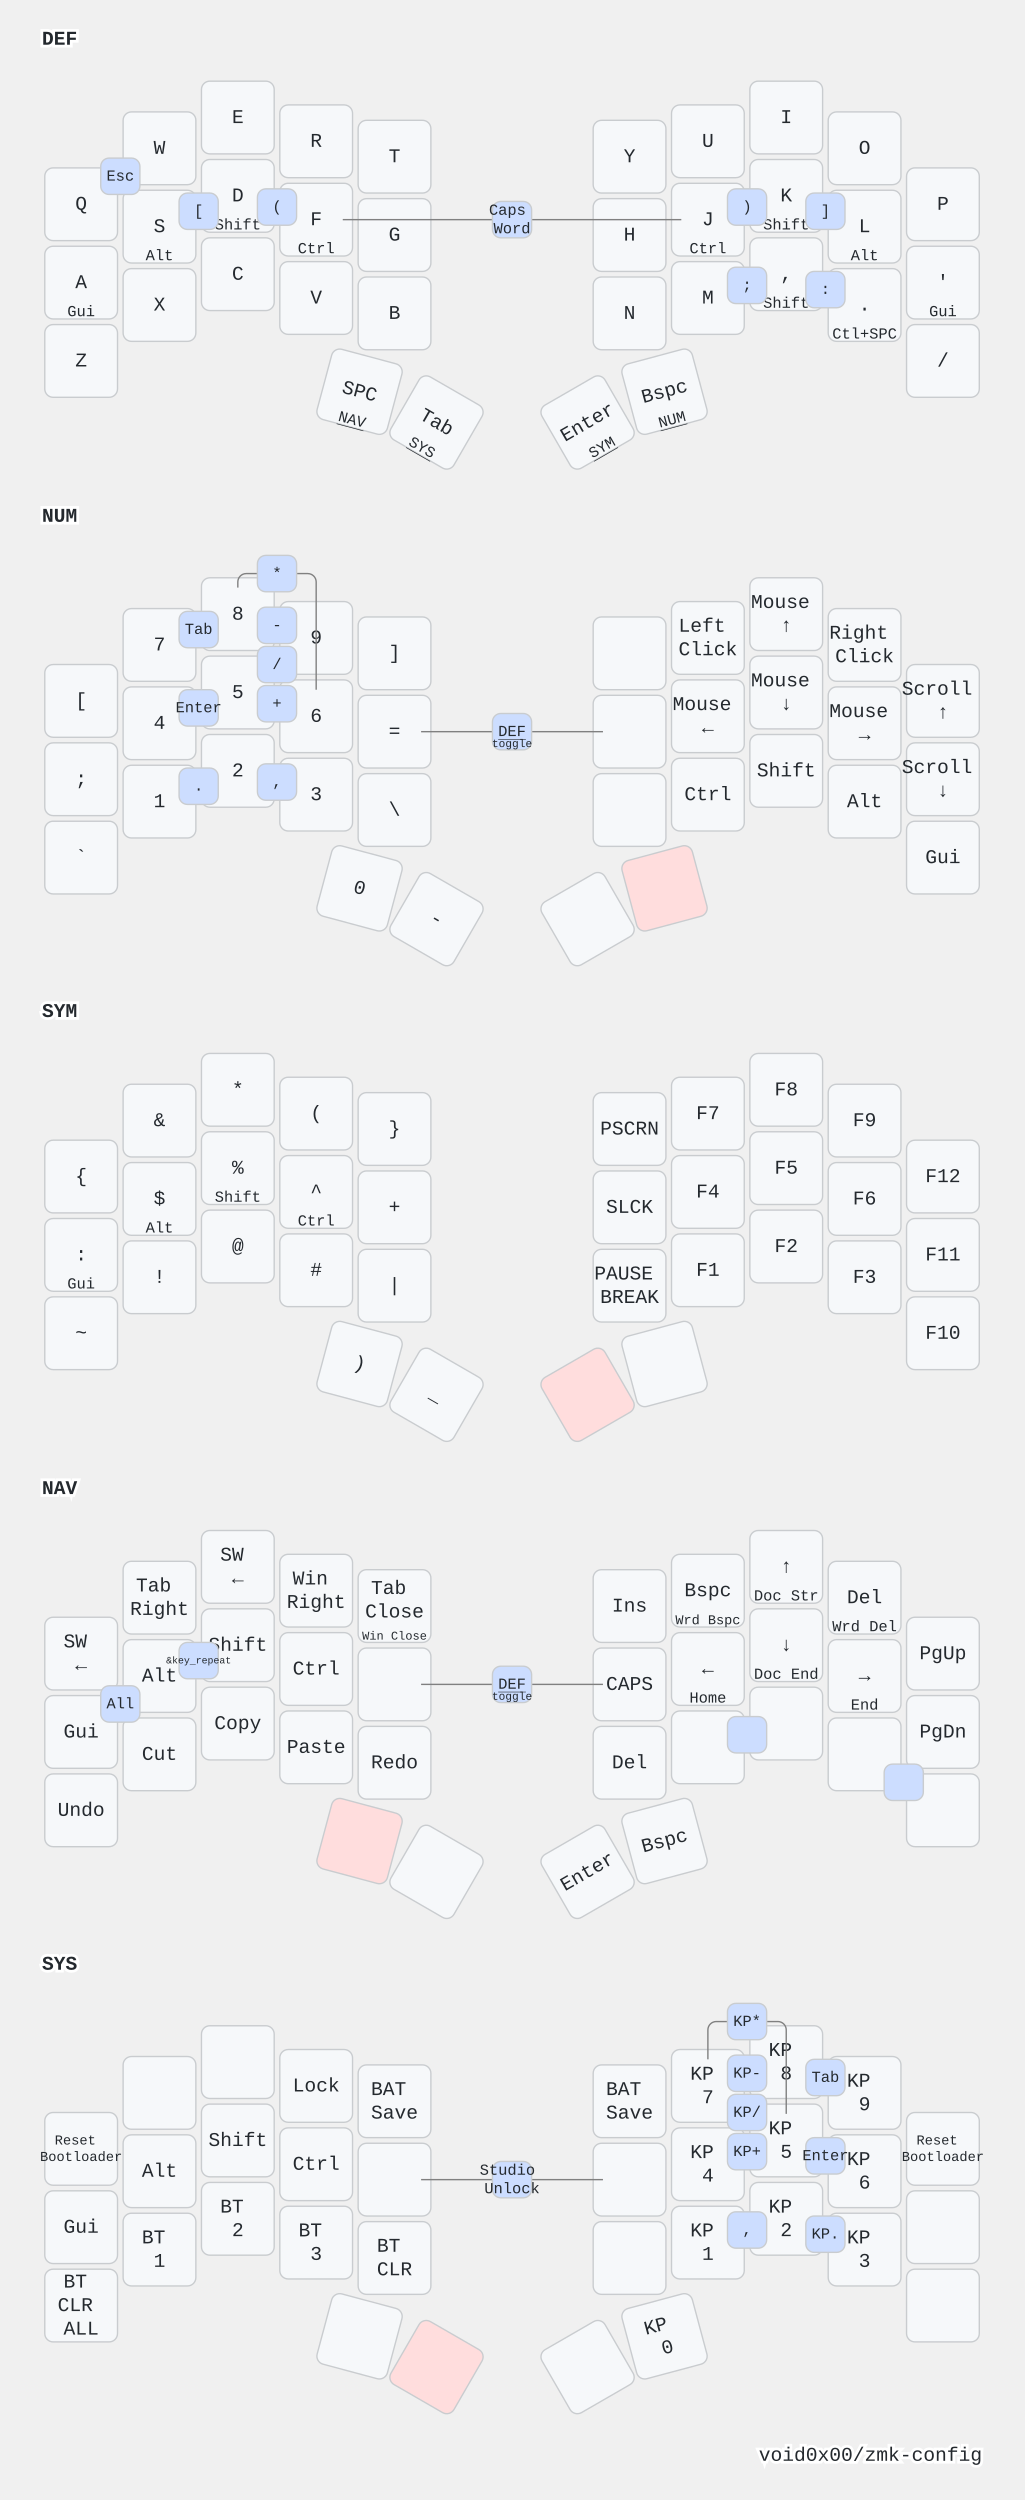
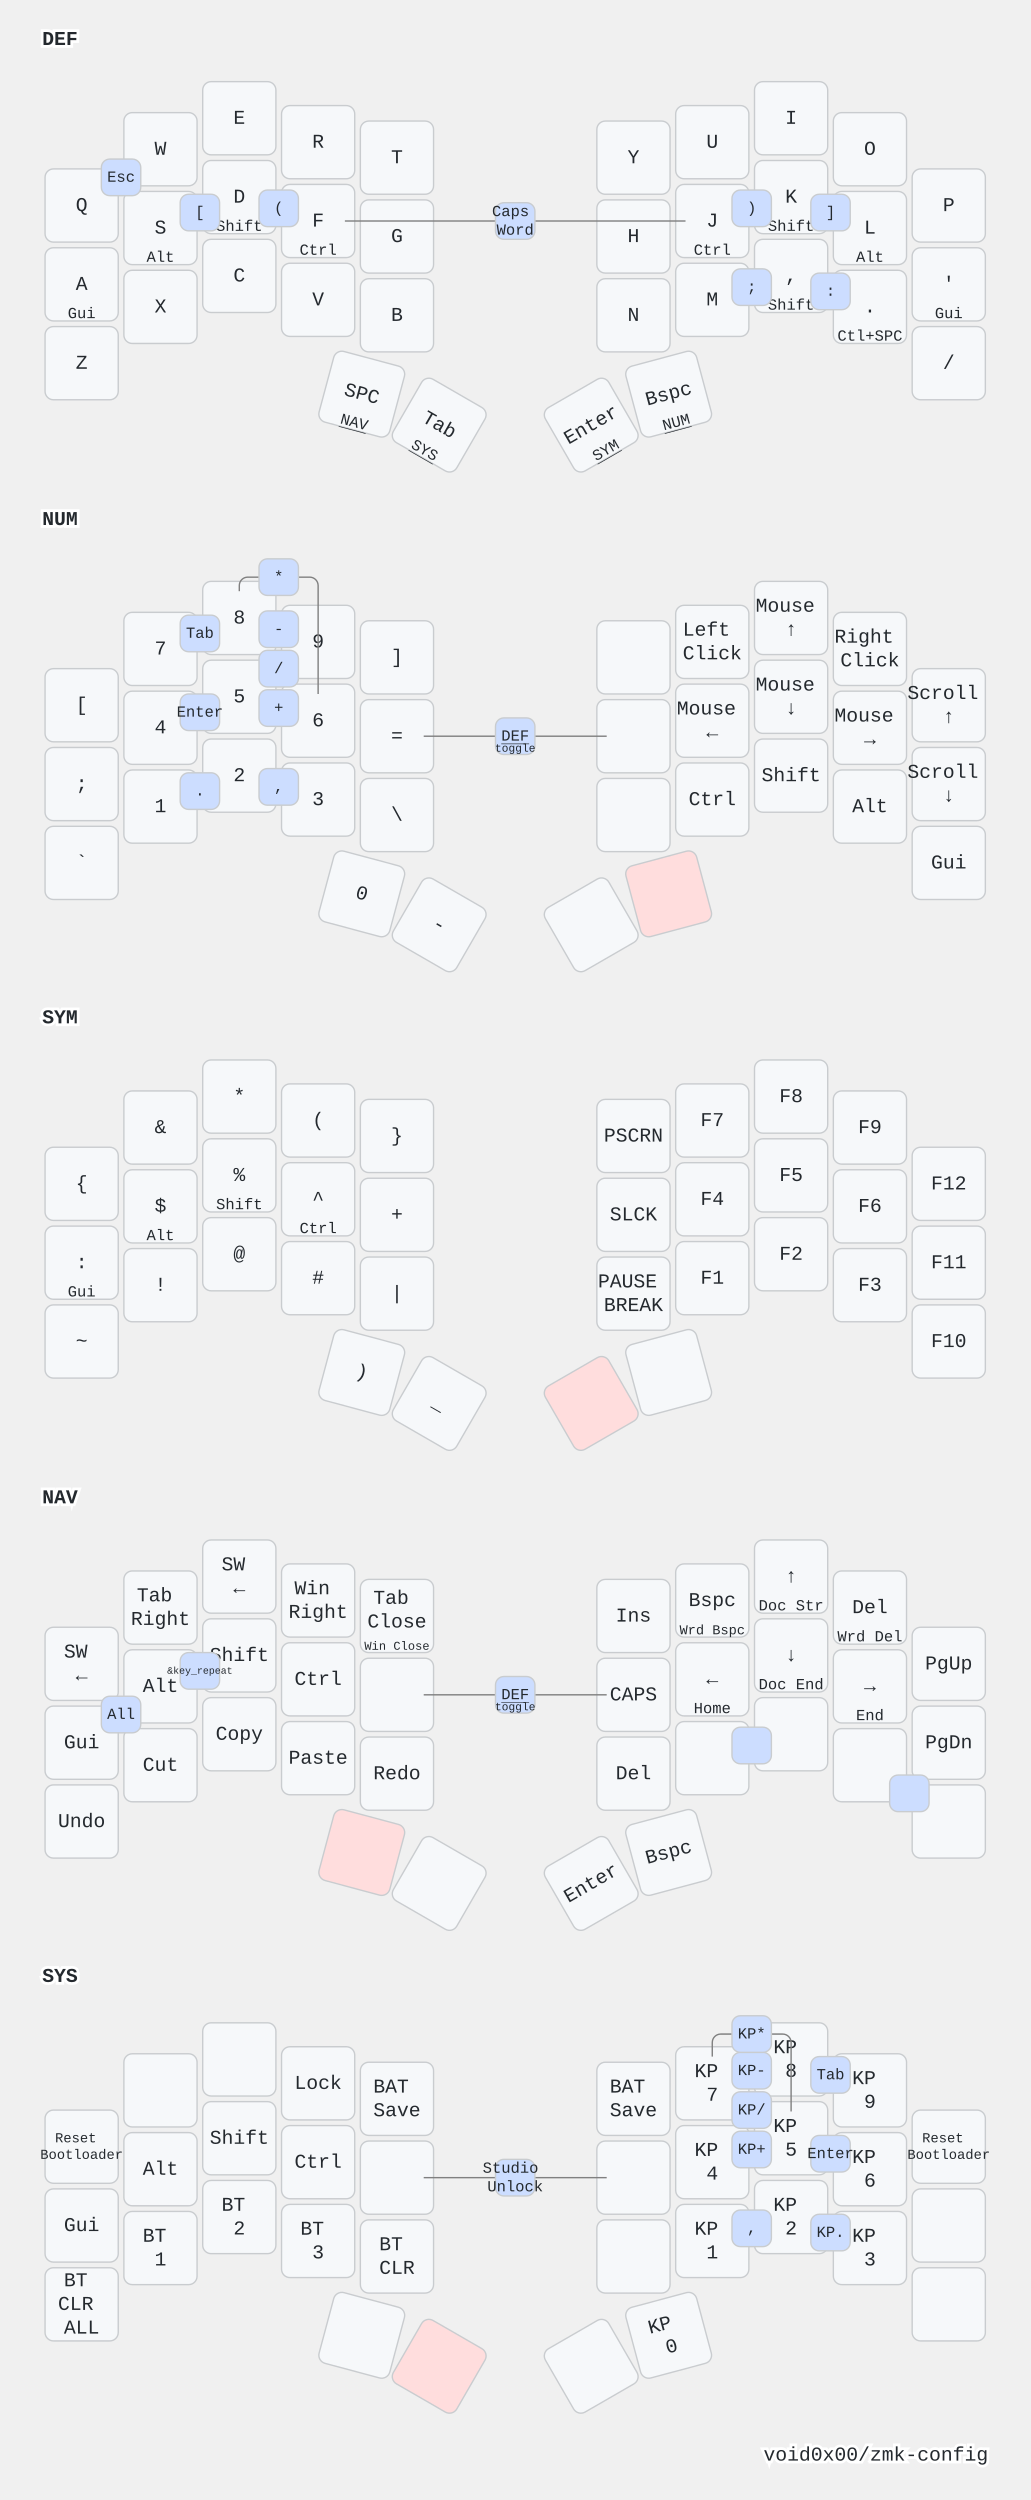
- <svg xmlns="http://www.w3.org/2000/svg" xmlns:xlink="http://www.w3.org/1999/xlink" width="732" height="1787" viewBox="0 0 732 1787" class="keymap">
+ <svg xmlns="http://www.w3.org/2000/svg" xmlns:xlink="http://www.w3.org/1999/xlink" width="732" height="1776" viewBox="0 0 732 1776" class="keymap">
  <defs>/* start glyphs */
<svg id="mdi:play-pause">
      <svg id="mdi-play-pause" viewBox="0 0 24 24">
        <path d="M3,5V19L11,12M13,19H16V5H13M18,5V19H21V5" />
      </svg>
    </svg>
    <svg id="mdi:skip-backward">
      <svg id="mdi-skip-backward" viewBox="0 0 24 24">
        <path d="M20,5V19L13,12M6,5V19H4V5M13,5V19L6,12" />
      </svg>
    </svg>
    <svg id="mdi:skip-forward">
      <svg id="mdi-skip-forward" viewBox="0 0 24 24">
        <path d="M4,5V19L11,12M18,5V19H20V5M11,5V19L18,12" />
      </svg>
    </svg>
    <svg id="mdi:volume-high">
      <svg id="mdi-volume-high" viewBox="0 0 24 24">
        <path d="M14,3.23V5.29C16.89,6.15 19,8.83 19,12C19,15.17 16.89,17.84 14,18.7V20.77C18,19.86 21,16.28 21,12C21,7.72 18,4.14 14,3.23M16.5,12C16.5,10.23 15.5,8.71 14,7.97V16C15.5,15.29 16.5,13.76 16.5,12M3,9V15H7L12,20V4L7,9H3Z" />
      </svg>
    </svg>
    <svg id="mdi:volume-medium">
      <svg id="mdi-volume-medium" viewBox="0 0 24 24">
        <path d="M5,9V15H9L14,20V4L9,9M18.5,12C18.5,10.23 17.5,8.71 16,7.97V16C17.5,15.29 18.5,13.76 18.5,12Z" />
      </svg>
    </svg>
    <svg id="mdi:volume-off">
      <svg id="mdi-volume-off" viewBox="0 0 24 24">
        <path d="M12,4L9.91,6.09L12,8.18M4.27,3L3,4.27L7.73,9H3V15H7L12,20V13.27L16.25,17.53C15.58,18.04 14.83,18.46 14,18.7V20.77C15.38,20.45 16.63,19.82 17.68,18.96L19.73,21L21,19.73L12,10.73M19,12C19,12.94 18.8,13.82 18.46,14.64L19.97,16.15C20.62,14.91 21,13.5 21,12C21,7.72 18,4.14 14,3.23V5.29C16.89,6.15 19,8.83 19,12M16.5,12C16.5,10.23 15.5,8.71 14,7.97V10.18L16.45,12.63C16.5,12.43 16.5,12.21 16.5,12Z" />
      </svg>
    </svg>
  </defs>/* end glyphs */
<style>/* inherit to force styles through use tags */
svg path {
    fill: inherit;
}

/* font and background color specifications */
svg.keymap {
    font-family: SFMono-Regular,Consolas,Liberation Mono,Menlo,monospace;
    font-size: 14px;
    font-kerning: normal;
    text-rendering: optimizeLegibility;
    fill: #24292e;
}

/* default key styling */
rect.key {
    fill: #f6f8fa;
}

rect.key, rect.combo {
    stroke: #c9cccf;
    stroke-width: 1;
}

/* default key side styling, only used is draw_key_sides is set */
rect.side {
    filter: brightness(90%);
}

/* color accent for combo boxes */
rect.combo, rect.combo-separate {
    fill: #cdf;
}

/* color accent for held keys */
rect.held, rect.combo.held {
    fill: #fdd;
}

/* color accent for ghost (optional) keys */
rect.ghost, rect.combo.ghost {
    stroke-dasharray: 4, 4;
    stroke-width: 2;
}

text {
    text-anchor: middle;
    dominant-baseline: middle;
}

/* styling for layer labels */
text.label {
    font-weight: bold;
    text-anchor: start;
    stroke: white;
    stroke-width: 4;
    paint-order: stroke;
}

/* styling for optional footer */
text.footer {
    text-anchor: end;
    dominant-baseline: auto;
    stroke: white;
    stroke-width: 4;
    paint-order: stroke;
}

/* styling for combo tap, and key non-tap label text */
text.combo, text.hold, text.shifted, text.left, text.right, text.tl, text.tr, text.bl, text.br {
    font-size: 11px;
}

text.hold, text.bl, text.br {
    text-anchor: middle;
    dominant-baseline: auto;
}

text.shifted, text.tl, text.tr {
    text-anchor: middle;
    dominant-baseline: hanging;
}

text.left, text.tl, text.bl {
    text-anchor: start;
}

text.right, text.tr, text.br {
    text-anchor: end;
}

text.layer-activator {
    text-decoration: underline;
}

/* styling for hold/shifted label text in combo box */
text.combo.hold, text.combo.shifted, text.combo.left, text.combo.right {
    font-size: 8px;
}

/* lighter symbol for transparent keys */
text.trans {
    fill: #7b7e81;
}

/* styling for combo dendrons */
path.combo {
    stroke-width: 1;
    stroke: gray;
    fill: none;
}

/* Start Tabler Icons Cleanup */
/* cannot use height/width with glyphs */
.icon-tabler &gt; path {
    fill: inherit;
    stroke: inherit;
    stroke-width: 2;
}
/* hide tabler's default box */
.icon-tabler &gt; path[stroke="none"][fill="none"] {
    visibility: hidden;
}
/* End Tabler Icons Cleanup */

@media (prefers-color-scheme: dark) {
svg.keymap { fill: #d1d6db; }
rect.key { fill: #3f4750; }
rect.key, rect.combo { stroke: #60666c; }
rect.combo, rect.combo-separate { fill: #1f3d7a; }
rect.held, rect.combo.held { fill: #854747; }
text.label, text.footer { stroke: black; }
text.trans { fill: #7e8184; }
path.combo { stroke: #7f7f7f; }

}</style>
  <g transform="translate(30, 0)" class="layer-DEF">
    <text x="0" y="28" class="label" id="DEF">DEF</text>
    <g transform="translate(0, 56)">
      <g transform="translate(28, 90)" class="key keypos-0">
        <rect rx="6" ry="6" x="-26" y="-26" width="52" height="52" class="key" />
        <text x="0" y="0" class="key tap">Q</text>
      </g>
      <g transform="translate(84, 50)" class="key keypos-1">
        <rect rx="6" ry="6" x="-26" y="-26" width="52" height="52" class="key" />
        <text x="0" y="0" class="key tap">W</text>
      </g>
      <g transform="translate(140, 28)" class="key keypos-2">
        <rect rx="6" ry="6" x="-26" y="-26" width="52" height="52" class="key" />
        <text x="0" y="0" class="key tap">E</text>
      </g>
      <g transform="translate(196, 45)" class="key keypos-3">
        <rect rx="6" ry="6" x="-26" y="-26" width="52" height="52" class="key" />
        <text x="0" y="0" class="key tap">R</text>
      </g>
      <g transform="translate(252, 56)" class="key keypos-4">
        <rect rx="6" ry="6" x="-26" y="-26" width="52" height="52" class="key" />
        <text x="0" y="0" class="key tap">T</text>
      </g>
      <g transform="translate(420, 56)" class="key keypos-5">
        <rect rx="6" ry="6" x="-26" y="-26" width="52" height="52" class="key" />
        <text x="0" y="0" class="key tap">Y</text>
      </g>
      <g transform="translate(476, 45)" class="key keypos-6">
        <rect rx="6" ry="6" x="-26" y="-26" width="52" height="52" class="key" />
        <text x="0" y="0" class="key tap">U</text>
      </g>
      <g transform="translate(532, 28)" class="key keypos-7">
        <rect rx="6" ry="6" x="-26" y="-26" width="52" height="52" class="key" />
        <text x="0" y="0" class="key tap">I</text>
      </g>
      <g transform="translate(588, 50)" class="key keypos-8">
        <rect rx="6" ry="6" x="-26" y="-26" width="52" height="52" class="key" />
        <text x="0" y="0" class="key tap">O</text>
      </g>
      <g transform="translate(644, 90)" class="key keypos-9">
        <rect rx="6" ry="6" x="-26" y="-26" width="52" height="52" class="key" />
        <text x="0" y="0" class="key tap">P</text>
      </g>
      <g transform="translate(28, 146)" class="key keypos-10">
        <rect rx="6" ry="6" x="-26" y="-26" width="52" height="52" class="key" />
        <text x="0" y="0" class="key tap">A</text>
        <text x="0" y="24" class="key hold">Gui</text>
      </g>
      <g transform="translate(84, 106)" class="key keypos-11">
        <rect rx="6" ry="6" x="-26" y="-26" width="52" height="52" class="key" />
        <text x="0" y="0" class="key tap">S</text>
        <text x="0" y="24" class="key hold">Alt</text>
      </g>
      <g transform="translate(140, 84)" class="key keypos-12">
        <rect rx="6" ry="6" x="-26" y="-26" width="52" height="52" class="key" />
        <text x="0" y="0" class="key tap">D</text>
        <text x="0" y="24" class="key hold">Shift</text>
      </g>
      <g transform="translate(196, 101)" class="key keypos-13">
        <rect rx="6" ry="6" x="-26" y="-26" width="52" height="52" class="key" />
        <text x="0" y="0" class="key tap">F</text>
        <text x="0" y="24" class="key hold">Ctrl</text>
      </g>
      <g transform="translate(252, 112)" class="key keypos-14">
        <rect rx="6" ry="6" x="-26" y="-26" width="52" height="52" class="key" />
        <text x="0" y="0" class="key tap">G</text>
      </g>
      <g transform="translate(420, 112)" class="key keypos-15">
        <rect rx="6" ry="6" x="-26" y="-26" width="52" height="52" class="key" />
        <text x="0" y="0" class="key tap">H</text>
      </g>
      <g transform="translate(476, 101)" class="key keypos-16">
        <rect rx="6" ry="6" x="-26" y="-26" width="52" height="52" class="key" />
        <text x="0" y="0" class="key tap">J</text>
        <text x="0" y="24" class="key hold">Ctrl</text>
      </g>
      <g transform="translate(532, 84)" class="key keypos-17">
        <rect rx="6" ry="6" x="-26" y="-26" width="52" height="52" class="key" />
        <text x="0" y="0" class="key tap">K</text>
        <text x="0" y="24" class="key hold">Shift</text>
      </g>
      <g transform="translate(588, 106)" class="key keypos-18">
        <rect rx="6" ry="6" x="-26" y="-26" width="52" height="52" class="key" />
        <text x="0" y="0" class="key tap">L</text>
        <text x="0" y="24" class="key hold">Alt</text>
      </g>
      <g transform="translate(644, 146)" class="key keypos-19">
        <rect rx="6" ry="6" x="-26" y="-26" width="52" height="52" class="key" />
        <text x="0" y="0" class="key tap">'</text>
        <text x="0" y="24" class="key hold">Gui</text>
      </g>
      <g transform="translate(28, 202)" class="key keypos-20">
        <rect rx="6" ry="6" x="-26" y="-26" width="52" height="52" class="key" />
        <text x="0" y="0" class="key tap">Z</text>
      </g>
      <g transform="translate(84, 162)" class="key keypos-21">
        <rect rx="6" ry="6" x="-26" y="-26" width="52" height="52" class="key" />
        <text x="0" y="0" class="key tap">X</text>
      </g>
      <g transform="translate(140, 140)" class="key keypos-22">
        <rect rx="6" ry="6" x="-26" y="-26" width="52" height="52" class="key" />
        <text x="0" y="0" class="key tap">C</text>
      </g>
      <g transform="translate(196, 157)" class="key keypos-23">
        <rect rx="6" ry="6" x="-26" y="-26" width="52" height="52" class="key" />
        <text x="0" y="0" class="key tap">V</text>
      </g>
      <g transform="translate(252, 168)" class="key keypos-24">
        <rect rx="6" ry="6" x="-26" y="-26" width="52" height="52" class="key" />
        <text x="0" y="0" class="key tap">B</text>
      </g>
      <g transform="translate(420, 168)" class="key keypos-25">
        <rect rx="6" ry="6" x="-26" y="-26" width="52" height="52" class="key" />
        <text x="0" y="0" class="key tap">N</text>
      </g>
      <g transform="translate(476, 157)" class="key keypos-26">
        <rect rx="6" ry="6" x="-26" y="-26" width="52" height="52" class="key" />
        <text x="0" y="0" class="key tap">M</text>
      </g>
      <g transform="translate(532, 140)" class="key keypos-27">
        <rect rx="6" ry="6" x="-26" y="-26" width="52" height="52" class="key" />
        <text x="0" y="0" class="key tap">,</text>
        <text x="0" y="24" class="key hold">Shift</text>
      </g>
      <g transform="translate(588, 162)" class="key keypos-28">
        <rect rx="6" ry="6" x="-26" y="-26" width="52" height="52" class="key" />
        <text x="0" y="0" class="key tap">.</text>
        <text x="0" y="24" class="key hold">Ctl+SPC</text>
      </g>
      <g transform="translate(644, 202)" class="key keypos-29">
        <rect rx="6" ry="6" x="-26" y="-26" width="52" height="52" class="key" />
        <text x="0" y="0" class="key tap">/</text>
      </g>
      <g transform="translate(227, 224) rotate(15.0)" class="key keypos-30">
        <rect rx="6" ry="6" x="-26" y="-26" width="52" height="52" class="key" />
        <text x="0" y="0" class="key tap">SPC</text>
        <a href="#NAV">
          <text x="0" y="24" class="key hold layer-activator">NAV</text>
        </a>
      </g>
      <g transform="translate(282, 246) rotate(30.0)" class="key keypos-31">
        <rect rx="6" ry="6" x="-26" y="-26" width="52" height="52" class="key" />
        <text x="0" y="0" class="key tap">Tab</text>
        <a href="#SYS">
          <text x="0" y="24" class="key hold layer-activator">SYS</text>
        </a>
      </g>
      <g transform="translate(390, 246) rotate(-30.0)" class="key keypos-32">
        <rect rx="6" ry="6" x="-26" y="-26" width="52" height="52" class="key" />
        <text x="0" y="0" class="key tap">Enter</text>
        <a href="#SYM">
          <text x="0" y="24" class="key hold layer-activator">SYM</text>
        </a>
      </g>
      <g transform="translate(445, 224) rotate(-15.0)" class="key keypos-33">
        <rect rx="6" ry="6" x="-26" y="-26" width="52" height="52" class="key" />
        <text x="0" y="0" class="key tap">Bspc</text>
        <a href="#NUM">
          <text x="0" y="24" class="key hold layer-activator">NUM</text>
        </a>
      </g>
      <g class="combo combopos-0">
        <rect rx="6" ry="6" x="42" y="57" width="28" height="26" class="combo" />
        <text x="56" y="70" class="combo tap">Esc</text>
      </g>
      <g class="combo combopos-1">
        <rect rx="6" ry="6" x="154" y="79" width="28" height="26" class="combo" />
        <text x="168" y="92" class="combo tap">(</text>
      </g>
      <g class="combo combopos-2">
        <rect rx="6" ry="6" x="490" y="79" width="28" height="26" class="combo" />
        <text x="504" y="92" class="combo tap">)</text>
      </g>
      <g class="combo combopos-3">
        <rect rx="6" ry="6" x="98" y="82" width="28" height="26" class="combo" />
        <text x="112" y="95" class="combo tap">[</text>
      </g>
      <g class="combo combopos-4">
        <rect rx="6" ry="6" x="546" y="82" width="28" height="26" class="combo" />
        <text x="560" y="95" class="combo tap">]</text>
      </g>
      <g class="combo combopos-5">
        <rect rx="6" ry="6" x="490" y="135" width="28" height="26" class="combo" />
        <text x="504" y="148" class="combo tap">;</text>
      </g>
      <g class="combo combopos-6">
        <rect rx="6" ry="6" x="546" y="138" width="28" height="26" class="combo" />
        <text x="560" y="151" class="combo tap">:</text>
      </g>
      <g class="combo combopos-7">
        <path d="M336,101 l-121,0" class="combo" />
        <path d="M336,101 l121,0" class="combo" />
        <rect rx="6" ry="6" x="322" y="88" width="28" height="26" class="combo" />
        <text x="336" y="101" class="combo tap">
          <tspan x="336" dy="-0.6em">Caps</tspan>
          <tspan x="336" dy="1.2em">Word</tspan>
        </text>
      </g>
    </g>
  </g>
  <g transform="translate(30, 341)" class="layer-NUM">
    <text x="0" y="28" class="label" id="NUM">NUM</text>
    <g transform="translate(0, 70)">
      <g transform="translate(28, 90)" class="key keypos-0">
        <rect rx="6" ry="6" x="-26" y="-26" width="52" height="52" class="key" />
        <text x="0" y="0" class="key tap">[</text>
      </g>
      <g transform="translate(84, 50)" class="key keypos-1">
        <rect rx="6" ry="6" x="-26" y="-26" width="52" height="52" class="key" />
        <text x="0" y="0" class="key tap">7</text>
      </g>
      <g transform="translate(140, 28)" class="key keypos-2">
        <rect rx="6" ry="6" x="-26" y="-26" width="52" height="52" class="key" />
        <text x="0" y="0" class="key tap">8</text>
      </g>
      <g transform="translate(196, 45)" class="key keypos-3">
        <rect rx="6" ry="6" x="-26" y="-26" width="52" height="52" class="key" />
        <text x="0" y="0" class="key tap">9</text>
      </g>
      <g transform="translate(252, 56)" class="key keypos-4">
        <rect rx="6" ry="6" x="-26" y="-26" width="52" height="52" class="key" />
        <text x="0" y="0" class="key tap">]</text>
      </g>
      <g transform="translate(420, 56)" class="key keypos-5">
        <rect rx="6" ry="6" x="-26" y="-26" width="52" height="52" class="key" />
      </g>
      <g transform="translate(476, 45)" class="key keypos-6">
        <rect rx="6" ry="6" x="-26" y="-26" width="52" height="52" class="key" />
        <text x="0" y="0" class="key tap">
          <tspan x="0" dy="-0.6em">Left</tspan>
          <tspan x="0" dy="1.2em">Click</tspan>
        </text>
      </g>
      <g transform="translate(532, 28)" class="key keypos-7">
        <rect rx="6" ry="6" x="-26" y="-26" width="52" height="52" class="key" />
        <text x="0" y="0" class="key tap">
          <tspan x="0" dy="-0.6em">Mouse</tspan>
          <tspan x="0" dy="1.2em">↑</tspan>
        </text>
      </g>
      <g transform="translate(588, 50)" class="key keypos-8">
        <rect rx="6" ry="6" x="-26" y="-26" width="52" height="52" class="key" />
        <text x="0" y="0" class="key tap">
          <tspan x="0" dy="-0.6em">Right</tspan>
          <tspan x="0" dy="1.2em">Click</tspan>
        </text>
      </g>
      <g transform="translate(644, 90)" class="key keypos-9">
        <rect rx="6" ry="6" x="-26" y="-26" width="52" height="52" class="key" />
        <text x="0" y="0" class="key tap">
          <tspan x="0" dy="-0.6em">Scroll</tspan>
          <tspan x="0" dy="1.2em">↑</tspan>
        </text>
      </g>
      <g transform="translate(28, 146)" class="key keypos-10">
        <rect rx="6" ry="6" x="-26" y="-26" width="52" height="52" class="key" />
        <text x="0" y="0" class="key tap">;</text>
      </g>
      <g transform="translate(84, 106)" class="key keypos-11">
        <rect rx="6" ry="6" x="-26" y="-26" width="52" height="52" class="key" />
        <text x="0" y="0" class="key tap">4</text>
      </g>
      <g transform="translate(140, 84)" class="key keypos-12">
        <rect rx="6" ry="6" x="-26" y="-26" width="52" height="52" class="key" />
        <text x="0" y="0" class="key tap">5</text>
      </g>
      <g transform="translate(196, 101)" class="key keypos-13">
        <rect rx="6" ry="6" x="-26" y="-26" width="52" height="52" class="key" />
        <text x="0" y="0" class="key tap">6</text>
      </g>
      <g transform="translate(252, 112)" class="key keypos-14">
        <rect rx="6" ry="6" x="-26" y="-26" width="52" height="52" class="key" />
        <text x="0" y="0" class="key tap">=</text>
      </g>
      <g transform="translate(420, 112)" class="key keypos-15">
        <rect rx="6" ry="6" x="-26" y="-26" width="52" height="52" class="key" />
      </g>
      <g transform="translate(476, 101)" class="key keypos-16">
        <rect rx="6" ry="6" x="-26" y="-26" width="52" height="52" class="key" />
        <text x="0" y="0" class="key tap">
          <tspan x="0" dy="-0.6em">Mouse</tspan>
          <tspan x="0" dy="1.2em">←</tspan>
        </text>
      </g>
      <g transform="translate(532, 84)" class="key keypos-17">
        <rect rx="6" ry="6" x="-26" y="-26" width="52" height="52" class="key" />
        <text x="0" y="0" class="key tap">
          <tspan x="0" dy="-0.6em">Mouse</tspan>
          <tspan x="0" dy="1.2em">↓</tspan>
        </text>
      </g>
      <g transform="translate(588, 106)" class="key keypos-18">
        <rect rx="6" ry="6" x="-26" y="-26" width="52" height="52" class="key" />
        <text x="0" y="0" class="key tap">
          <tspan x="0" dy="-0.6em">Mouse</tspan>
          <tspan x="0" dy="1.2em">→</tspan>
        </text>
      </g>
      <g transform="translate(644, 146)" class="key keypos-19">
        <rect rx="6" ry="6" x="-26" y="-26" width="52" height="52" class="key" />
        <text x="0" y="0" class="key tap">
          <tspan x="0" dy="-0.6em">Scroll</tspan>
          <tspan x="0" dy="1.2em">↓</tspan>
        </text>
      </g>
      <g transform="translate(28, 202)" class="key keypos-20">
        <rect rx="6" ry="6" x="-26" y="-26" width="52" height="52" class="key" />
        <text x="0" y="0" class="key tap">`</text>
      </g>
      <g transform="translate(84, 162)" class="key keypos-21">
        <rect rx="6" ry="6" x="-26" y="-26" width="52" height="52" class="key" />
        <text x="0" y="0" class="key tap">1</text>
      </g>
      <g transform="translate(140, 140)" class="key keypos-22">
        <rect rx="6" ry="6" x="-26" y="-26" width="52" height="52" class="key" />
        <text x="0" y="0" class="key tap">2</text>
      </g>
      <g transform="translate(196, 157)" class="key keypos-23">
        <rect rx="6" ry="6" x="-26" y="-26" width="52" height="52" class="key" />
        <text x="0" y="0" class="key tap">3</text>
      </g>
      <g transform="translate(252, 168)" class="key keypos-24">
        <rect rx="6" ry="6" x="-26" y="-26" width="52" height="52" class="key" />
        <text x="0" y="0" class="key tap">\</text>
      </g>
      <g transform="translate(420, 168)" class="key keypos-25">
        <rect rx="6" ry="6" x="-26" y="-26" width="52" height="52" class="key" />
      </g>
      <g transform="translate(476, 157)" class="key keypos-26">
        <rect rx="6" ry="6" x="-26" y="-26" width="52" height="52" class="key" />
        <text x="0" y="0" class="key tap">Ctrl</text>
      </g>
      <g transform="translate(532, 140)" class="key keypos-27">
        <rect rx="6" ry="6" x="-26" y="-26" width="52" height="52" class="key" />
        <text x="0" y="0" class="key tap">Shift</text>
      </g>
      <g transform="translate(588, 162)" class="key keypos-28">
        <rect rx="6" ry="6" x="-26" y="-26" width="52" height="52" class="key" />
        <text x="0" y="0" class="key tap">Alt</text>
      </g>
      <g transform="translate(644, 202)" class="key keypos-29">
        <rect rx="6" ry="6" x="-26" y="-26" width="52" height="52" class="key" />
        <text x="0" y="0" class="key tap">Gui</text>
      </g>
      <g transform="translate(227, 224) rotate(15.0)" class="key keypos-30">
        <rect rx="6" ry="6" x="-26" y="-26" width="52" height="52" class="key" />
        <text x="0" y="0" class="key tap">0</text>
      </g>
      <g transform="translate(282, 246) rotate(30.0)" class="key keypos-31">
        <rect rx="6" ry="6" x="-26" y="-26" width="52" height="52" class="key" />
        <text x="0" y="0" class="key tap">-</text>
      </g>
      <g transform="translate(390, 246) rotate(-30.0)" class="key trans keypos-32">
        <rect rx="6" ry="6" x="-26" y="-26" width="52" height="52" class="key trans" />
      </g>
      <g transform="translate(445, 224) rotate(-15.0)" class="key held keypos-33">
        <rect rx="6" ry="6" x="-26" y="-26" width="52" height="52" class="key held" />
      </g>
      <g class="combo combopos-0">
        <path d="M336,112 l-65,0" class="combo" />
        <path d="M336,112 l65,0" class="combo" />
        <rect rx="6" ry="6" x="322" y="99" width="28" height="26" class="combo" />
        <a href="#DEF">
          <text x="336" y="112" class="combo tap layer-activator">DEF</text>
        </a>
        <text x="336" y="123" class="combo hold">toggle</text>
      </g>
      <g class="combo combopos-1">
        <rect rx="6" ry="6" x="154" y="79" width="28" height="26" class="combo" />
        <text x="168" y="92" class="combo tap">+</text>
      </g>
      <g class="combo combopos-2">
        <rect rx="6" ry="6" x="154" y="23" width="28" height="26" class="combo" />
        <text x="168" y="36" class="combo tap">-</text>
      </g>
      <g class="combo combopos-3">
        <path d="M168,-1 h-22 a6.0,6.0 0 0 0 -6.0,6.0 v4" class="combo" />
        <path d="M168,-1 h22 a6.0,6.0 0 0 1 6.0,6.0 v77" class="combo" />
        <rect rx="6" ry="6" x="154" y="-14" width="28" height="26" class="combo" />
        <text x="168" y="-1" class="combo tap">*</text>
      </g>
      <g class="combo combopos-4">
        <rect rx="6" ry="6" x="154" y="51" width="28" height="26" class="combo" />
        <text x="168" y="64" class="combo tap">/</text>
      </g>
      <g class="combo combopos-5">
        <rect rx="6" ry="6" x="154" y="135" width="28" height="26" class="combo" />
        <text x="168" y="148" class="combo tap">,</text>
      </g>
      <g class="combo combopos-6">
        <rect rx="6" ry="6" x="98" y="138" width="28" height="26" class="combo" />
        <text x="112" y="151" class="combo tap">.</text>
      </g>
      <g class="combo combopos-7">
        <rect rx="6" ry="6" x="98" y="82" width="28" height="26" class="combo" />
        <text x="112" y="95" class="combo tap">Enter</text>
      </g>
      <g class="combo combopos-8">
        <rect rx="6" ry="6" x="98" y="26" width="28" height="26" class="combo" />
        <text x="112" y="39" class="combo tap">Tab</text>
      </g>
    </g>
  </g>
  <g transform="translate(30, 695)" class="layer-SYM">
    <text x="0" y="28" class="label" id="SYM">SYM</text>
    <g transform="translate(0, 56)">
      <g transform="translate(28, 90)" class="key keypos-0">
        <rect rx="6" ry="6" x="-26" y="-26" width="52" height="52" class="key" />
        <text x="0" y="0" class="key tap">{</text>
      </g>
      <g transform="translate(84, 50)" class="key keypos-1">
        <rect rx="6" ry="6" x="-26" y="-26" width="52" height="52" class="key" />
        <text x="0" y="0" class="key tap">&amp;</text>
      </g>
      <g transform="translate(140, 28)" class="key keypos-2">
        <rect rx="6" ry="6" x="-26" y="-26" width="52" height="52" class="key" />
        <text x="0" y="0" class="key tap">*</text>
      </g>
      <g transform="translate(196, 45)" class="key keypos-3">
        <rect rx="6" ry="6" x="-26" y="-26" width="52" height="52" class="key" />
        <text x="0" y="0" class="key tap">(</text>
      </g>
      <g transform="translate(252, 56)" class="key keypos-4">
        <rect rx="6" ry="6" x="-26" y="-26" width="52" height="52" class="key" />
        <text x="0" y="0" class="key tap">}</text>
      </g>
      <g transform="translate(420, 56)" class="key keypos-5">
        <rect rx="6" ry="6" x="-26" y="-26" width="52" height="52" class="key" />
        <text x="0" y="0" class="key tap">PSCRN</text>
      </g>
      <g transform="translate(476, 45)" class="key keypos-6">
        <rect rx="6" ry="6" x="-26" y="-26" width="52" height="52" class="key" />
        <text x="0" y="0" class="key tap">F7</text>
      </g>
      <g transform="translate(532, 28)" class="key keypos-7">
        <rect rx="6" ry="6" x="-26" y="-26" width="52" height="52" class="key" />
        <text x="0" y="0" class="key tap">F8</text>
      </g>
      <g transform="translate(588, 50)" class="key keypos-8">
        <rect rx="6" ry="6" x="-26" y="-26" width="52" height="52" class="key" />
        <text x="0" y="0" class="key tap">F9</text>
      </g>
      <g transform="translate(644, 90)" class="key keypos-9">
        <rect rx="6" ry="6" x="-26" y="-26" width="52" height="52" class="key" />
        <text x="0" y="0" class="key tap">F12</text>
      </g>
      <g transform="translate(28, 146)" class="key keypos-10">
        <rect rx="6" ry="6" x="-26" y="-26" width="52" height="52" class="key" />
        <text x="0" y="0" class="key tap">:</text>
        <text x="0" y="24" class="key hold">Gui</text>
      </g>
      <g transform="translate(84, 106)" class="key keypos-11">
        <rect rx="6" ry="6" x="-26" y="-26" width="52" height="52" class="key" />
        <text x="0" y="0" class="key tap">$</text>
        <text x="0" y="24" class="key hold">Alt</text>
      </g>
      <g transform="translate(140, 84)" class="key keypos-12">
        <rect rx="6" ry="6" x="-26" y="-26" width="52" height="52" class="key" />
        <text x="0" y="0" class="key tap">%</text>
        <text x="0" y="24" class="key hold">Shift</text>
      </g>
      <g transform="translate(196, 101)" class="key keypos-13">
        <rect rx="6" ry="6" x="-26" y="-26" width="52" height="52" class="key" />
        <text x="0" y="0" class="key tap">^</text>
        <text x="0" y="24" class="key hold">Ctrl</text>
      </g>
      <g transform="translate(252, 112)" class="key keypos-14">
        <rect rx="6" ry="6" x="-26" y="-26" width="52" height="52" class="key" />
        <text x="0" y="0" class="key tap">+</text>
      </g>
      <g transform="translate(420, 112)" class="key keypos-15">
        <rect rx="6" ry="6" x="-26" y="-26" width="52" height="52" class="key" />
        <text x="0" y="0" class="key tap">SLCK</text>
      </g>
      <g transform="translate(476, 101)" class="key keypos-16">
        <rect rx="6" ry="6" x="-26" y="-26" width="52" height="52" class="key" />
        <text x="0" y="0" class="key tap">F4</text>
      </g>
      <g transform="translate(532, 84)" class="key keypos-17">
        <rect rx="6" ry="6" x="-26" y="-26" width="52" height="52" class="key" />
        <text x="0" y="0" class="key tap">F5</text>
      </g>
      <g transform="translate(588, 106)" class="key keypos-18">
        <rect rx="6" ry="6" x="-26" y="-26" width="52" height="52" class="key" />
        <text x="0" y="0" class="key tap">F6</text>
      </g>
      <g transform="translate(644, 146)" class="key keypos-19">
        <rect rx="6" ry="6" x="-26" y="-26" width="52" height="52" class="key" />
        <text x="0" y="0" class="key tap">F11</text>
      </g>
      <g transform="translate(28, 202)" class="key keypos-20">
        <rect rx="6" ry="6" x="-26" y="-26" width="52" height="52" class="key" />
        <text x="0" y="0" class="key tap">~</text>
      </g>
      <g transform="translate(84, 162)" class="key keypos-21">
        <rect rx="6" ry="6" x="-26" y="-26" width="52" height="52" class="key" />
        <text x="0" y="0" class="key tap">!</text>
      </g>
      <g transform="translate(140, 140)" class="key keypos-22">
        <rect rx="6" ry="6" x="-26" y="-26" width="52" height="52" class="key" />
        <text x="0" y="0" class="key tap">@</text>
      </g>
      <g transform="translate(196, 157)" class="key keypos-23">
        <rect rx="6" ry="6" x="-26" y="-26" width="52" height="52" class="key" />
        <text x="0" y="0" class="key tap">#</text>
      </g>
      <g transform="translate(252, 168)" class="key keypos-24">
        <rect rx="6" ry="6" x="-26" y="-26" width="52" height="52" class="key" />
        <text x="0" y="0" class="key tap">|</text>
      </g>
      <g transform="translate(420, 168)" class="key keypos-25">
        <rect rx="6" ry="6" x="-26" y="-26" width="52" height="52" class="key" />
        <text x="0" y="0" class="key tap">
          <tspan x="0" dy="-0.6em">PAUSE</tspan>
          <tspan x="0" dy="1.2em">BREAK</tspan>
        </text>
      </g>
      <g transform="translate(476, 157)" class="key keypos-26">
        <rect rx="6" ry="6" x="-26" y="-26" width="52" height="52" class="key" />
        <text x="0" y="0" class="key tap">F1</text>
      </g>
      <g transform="translate(532, 140)" class="key keypos-27">
        <rect rx="6" ry="6" x="-26" y="-26" width="52" height="52" class="key" />
        <text x="0" y="0" class="key tap">F2</text>
      </g>
      <g transform="translate(588, 162)" class="key keypos-28">
        <rect rx="6" ry="6" x="-26" y="-26" width="52" height="52" class="key" />
        <text x="0" y="0" class="key tap">F3</text>
      </g>
      <g transform="translate(644, 202)" class="key keypos-29">
        <rect rx="6" ry="6" x="-26" y="-26" width="52" height="52" class="key" />
        <text x="0" y="0" class="key tap">F10</text>
      </g>
      <g transform="translate(227, 224) rotate(15.0)" class="key keypos-30">
        <rect rx="6" ry="6" x="-26" y="-26" width="52" height="52" class="key" />
        <text x="0" y="0" class="key tap">)</text>
      </g>
      <g transform="translate(282, 246) rotate(30.0)" class="key keypos-31">
        <rect rx="6" ry="6" x="-26" y="-26" width="52" height="52" class="key" />
        <text x="0" y="0" class="key tap">_</text>
      </g>
      <g transform="translate(390, 246) rotate(-30.0)" class="key held keypos-32">
        <rect rx="6" ry="6" x="-26" y="-26" width="52" height="52" class="key held" />
      </g>
      <g transform="translate(445, 224) rotate(-15.0)" class="key trans keypos-33">
        <rect rx="6" ry="6" x="-26" y="-26" width="52" height="52" class="key trans" />
      </g>
    </g>
  </g>
  <g transform="translate(30, 1036)" class="layer-NAV">
    <text x="0" y="28" class="label" id="NAV">NAV</text>
    <g transform="translate(0, 56)">
      <g transform="translate(28, 90)" class="key keypos-0">
        <rect rx="6" ry="6" x="-26" y="-26" width="52" height="52" class="key" />
        <text x="0" y="0" class="key tap">
          <tspan x="0" dy="-0.6em">SW</tspan>
          <tspan x="0" dy="1.2em">←</tspan>
        </text>
      </g>
      <g transform="translate(84, 50)" class="key keypos-1">
        <rect rx="6" ry="6" x="-26" y="-26" width="52" height="52" class="key" />
        <text x="0" y="0" class="key tap">
          <tspan x="0" dy="-0.6em">Tab</tspan>
          <tspan x="0" dy="1.2em">Right</tspan>
        </text>
      </g>
      <g transform="translate(140, 28)" class="key keypos-2">
        <rect rx="6" ry="6" x="-26" y="-26" width="52" height="52" class="key" />
        <text x="0" y="0" class="key tap">
          <tspan x="0" dy="-0.6em">SW</tspan>
          <tspan x="0" dy="1.2em">←</tspan>
        </text>
      </g>
      <g transform="translate(196, 45)" class="key keypos-3">
        <rect rx="6" ry="6" x="-26" y="-26" width="52" height="52" class="key" />
        <text x="0" y="0" class="key tap">
          <tspan x="0" dy="-0.6em">Win</tspan>
          <tspan x="0" dy="1.2em">Right</tspan>
        </text>
      </g>
      <g transform="translate(252, 56)" class="key keypos-4">
        <rect rx="6" ry="6" x="-26" y="-26" width="52" height="52" class="key" />
        <text x="0" y="0" class="key tap">
          <tspan x="0" dy="-0.9em">Tab</tspan>
          <tspan x="0" dy="1.2em">Close</tspan>
        </text>
        <text x="0" y="24" class="key hold">
          <tspan style="font-size: 78%">Win Close</tspan>
        </text>
      </g>
      <g transform="translate(420, 56)" class="key keypos-5">
        <rect rx="6" ry="6" x="-26" y="-26" width="52" height="52" class="key" />
        <text x="0" y="0" class="key tap">Ins</text>
      </g>
      <g transform="translate(476, 45)" class="key keypos-6">
        <rect rx="6" ry="6" x="-26" y="-26" width="52" height="52" class="key" />
        <text x="0" y="0" class="key tap">Bspc</text>
        <text x="0" y="24" class="key hold">
          <tspan style="font-size: 88%">Wrd Bspc</tspan>
        </text>
      </g>
      <g transform="translate(532, 28)" class="key keypos-7">
        <rect rx="6" ry="6" x="-26" y="-26" width="52" height="52" class="key" />
        <text x="0" y="0" class="key tap">↑</text>
        <text x="0" y="24" class="key hold">Doc Str</text>
      </g>
      <g transform="translate(588, 50)" class="key keypos-8">
        <rect rx="6" ry="6" x="-26" y="-26" width="52" height="52" class="key" />
        <text x="0" y="0" class="key tap">Del</text>
        <text x="0" y="24" class="key hold">Wrd Del</text>
      </g>
      <g transform="translate(644, 90)" class="key keypos-9">
        <rect rx="6" ry="6" x="-26" y="-26" width="52" height="52" class="key" />
        <text x="0" y="0" class="key tap">PgUp</text>
      </g>
      <g transform="translate(28, 146)" class="key keypos-10">
        <rect rx="6" ry="6" x="-26" y="-26" width="52" height="52" class="key" />
        <text x="0" y="0" class="key tap">Gui</text>
      </g>
      <g transform="translate(84, 106)" class="key keypos-11">
        <rect rx="6" ry="6" x="-26" y="-26" width="52" height="52" class="key" />
        <text x="0" y="0" class="key tap">Alt</text>
      </g>
      <g transform="translate(140, 84)" class="key keypos-12">
        <rect rx="6" ry="6" x="-26" y="-26" width="52" height="52" class="key" />
        <text x="0" y="0" class="key tap">Shift</text>
      </g>
      <g transform="translate(196, 101)" class="key keypos-13">
        <rect rx="6" ry="6" x="-26" y="-26" width="52" height="52" class="key" />
        <text x="0" y="0" class="key tap">Ctrl</text>
      </g>
      <g transform="translate(252, 112)" class="key keypos-14">
        <rect rx="6" ry="6" x="-26" y="-26" width="52" height="52" class="key" />
      </g>
      <g transform="translate(420, 112)" class="key keypos-15">
        <rect rx="6" ry="6" x="-26" y="-26" width="52" height="52" class="key" />
        <text x="0" y="0" class="key tap">CAPS</text>
      </g>
      <g transform="translate(476, 101)" class="key keypos-16">
        <rect rx="6" ry="6" x="-26" y="-26" width="52" height="52" class="key" />
        <text x="0" y="0" class="key tap">←</text>
        <text x="0" y="24" class="key hold">Home</text>
      </g>
      <g transform="translate(532, 84)" class="key keypos-17">
        <rect rx="6" ry="6" x="-26" y="-26" width="52" height="52" class="key" />
        <text x="0" y="0" class="key tap">↓</text>
        <text x="0" y="24" class="key hold">Doc End</text>
      </g>
      <g transform="translate(588, 106)" class="key keypos-18">
        <rect rx="6" ry="6" x="-26" y="-26" width="52" height="52" class="key" />
        <text x="0" y="0" class="key tap">→</text>
        <text x="0" y="24" class="key hold">End</text>
      </g>
      <g transform="translate(644, 146)" class="key keypos-19">
        <rect rx="6" ry="6" x="-26" y="-26" width="52" height="52" class="key" />
        <text x="0" y="0" class="key tap">PgDn</text>
      </g>
      <g transform="translate(28, 202)" class="key keypos-20">
        <rect rx="6" ry="6" x="-26" y="-26" width="52" height="52" class="key" />
        <text x="0" y="0" class="key tap">Undo</text>
      </g>
      <g transform="translate(84, 162)" class="key keypos-21">
        <rect rx="6" ry="6" x="-26" y="-26" width="52" height="52" class="key" />
        <text x="0" y="0" class="key tap">Cut</text>
      </g>
      <g transform="translate(140, 140)" class="key keypos-22">
        <rect rx="6" ry="6" x="-26" y="-26" width="52" height="52" class="key" />
        <text x="0" y="0" class="key tap">Copy</text>
      </g>
      <g transform="translate(196, 157)" class="key keypos-23">
        <rect rx="6" ry="6" x="-26" y="-26" width="52" height="52" class="key" />
        <text x="0" y="0" class="key tap">Paste</text>
      </g>
      <g transform="translate(252, 168)" class="key keypos-24">
        <rect rx="6" ry="6" x="-26" y="-26" width="52" height="52" class="key" />
        <text x="0" y="0" class="key tap">Redo</text>
      </g>
      <g transform="translate(420, 168)" class="key keypos-25">
        <rect rx="6" ry="6" x="-26" y="-26" width="52" height="52" class="key" />
        <text x="0" y="0" class="key tap">Del</text>
      </g>
      <g transform="translate(476, 157)" class="key keypos-26">
        <rect rx="6" ry="6" x="-26" y="-26" width="52" height="52" class="key" />
        <use href="#mdi:skip-backward" xlink:href="#mdi:skip-backward" x="-7" y="-7" height="14" width="14.0" class="key tap glyph mdi:skip-backward" />
      </g>
      <g transform="translate(532, 140)" class="key keypos-27">
        <rect rx="6" ry="6" x="-26" y="-26" width="52" height="52" class="key" />
        <use href="#mdi:skip-forward" xlink:href="#mdi:skip-forward" x="-7" y="-7" height="14" width="14.0" class="key tap glyph mdi:skip-forward" />
      </g>
      <g transform="translate(588, 162)" class="key keypos-28">
        <rect rx="6" ry="6" x="-26" y="-26" width="52" height="52" class="key" />
        <use href="#mdi:volume-medium" xlink:href="#mdi:volume-medium" x="-7" y="-7" height="14" width="14.0" class="key tap glyph mdi:volume-medium" />
      </g>
      <g transform="translate(644, 202)" class="key keypos-29">
        <rect rx="6" ry="6" x="-26" y="-26" width="52" height="52" class="key" />
        <use href="#mdi:volume-high" xlink:href="#mdi:volume-high" x="-7" y="-7" height="14" width="14.0" class="key tap glyph mdi:volume-high" />
      </g>
      <g transform="translate(227, 224) rotate(15.0)" class="key held keypos-30">
        <rect rx="6" ry="6" x="-26" y="-26" width="52" height="52" class="key held" />
      </g>
      <g transform="translate(282, 246) rotate(30.0)" class="key trans keypos-31">
        <rect rx="6" ry="6" x="-26" y="-26" width="52" height="52" class="key trans" />
      </g>
      <g transform="translate(390, 246) rotate(-30.0)" class="key keypos-32">
        <rect rx="6" ry="6" x="-26" y="-26" width="52" height="52" class="key" />
        <text x="0" y="0" class="key tap">Enter</text>
      </g>
      <g transform="translate(445, 224) rotate(-15.0)" class="key keypos-33">
        <rect rx="6" ry="6" x="-26" y="-26" width="52" height="52" class="key" />
        <text x="0" y="0" class="key tap">Bspc</text>
      </g>
      <g class="combo combopos-0">
        <rect rx="6" ry="6" x="42" y="113" width="28" height="26" class="combo" />
        <text x="56" y="126" class="combo tap">All</text>
      </g>
      <g class="combo combopos-1">
        <rect rx="6" ry="6" x="98" y="82" width="28" height="26" class="combo" />
        <text x="112" y="95" class="combo tap">
          <tspan style="font-size: 64%">&amp;key_repeat</tspan>
        </text>
      </g>
      <g class="combo combopos-2">
        <rect rx="6" ry="6" x="602" y="169" width="28" height="26" class="combo" />
        <use href="#mdi:volume-off" xlink:href="#mdi:volume-off" x="609" y="175" height="14" width="14.0" class="combo tap glyph mdi:volume-off" />
      </g>
      <g class="combo combopos-3">
        <rect rx="6" ry="6" x="490" y="135" width="28" height="26" class="combo" />
        <use href="#mdi:play-pause" xlink:href="#mdi:play-pause" x="497" y="141" height="14" width="14.0" class="combo tap glyph mdi:play-pause" />
      </g>
      <g class="combo combopos-4">
        <path d="M336,112 l-65,0" class="combo" />
        <path d="M336,112 l65,0" class="combo" />
        <rect rx="6" ry="6" x="322" y="99" width="28" height="26" class="combo" />
        <a href="#DEF">
          <text x="336" y="112" class="combo tap layer-activator">DEF</text>
        </a>
        <text x="336" y="123" class="combo hold">toggle</text>
      </g>
    </g>
  </g>
  <g transform="translate(30, 1376)" class="layer-SYS">
    <text x="0" y="28" class="label" id="SYS">SYS</text>
-     <g transform="translate(0, 70)">
+     <g transform="translate(0, 59)">
      <g transform="translate(28, 90)" class="key keypos-0">
        <rect rx="6" ry="6" x="-26" y="-26" width="52" height="52" class="key" />
        <text x="0" y="0" class="key tap">
          <tspan x="0" dy="-0.6em" style="font-size: 70%">Reset</tspan>
          <tspan x="0" dy="1.2em" style="font-size: 70%">Bootloader</tspan>
        </text>
      </g>
      <g transform="translate(84, 50)" class="key keypos-1">
        <rect rx="6" ry="6" x="-26" y="-26" width="52" height="52" class="key" />
      </g>
      <g transform="translate(140, 28)" class="key keypos-2">
        <rect rx="6" ry="6" x="-26" y="-26" width="52" height="52" class="key" />
      </g>
      <g transform="translate(196, 45)" class="key keypos-3">
        <rect rx="6" ry="6" x="-26" y="-26" width="52" height="52" class="key" />
        <text x="0" y="0" class="key tap">Lock</text>
      </g>
      <g transform="translate(252, 56)" class="key keypos-4">
        <rect rx="6" ry="6" x="-26" y="-26" width="52" height="52" class="key" />
        <text x="0" y="0" class="key tap">
          <tspan x="0" dy="-0.6em">BAT</tspan>
          <tspan x="0" dy="1.2em">Save</tspan>
        </text>
      </g>
      <g transform="translate(420, 56)" class="key keypos-5">
        <rect rx="6" ry="6" x="-26" y="-26" width="52" height="52" class="key" />
        <text x="0" y="0" class="key tap">
          <tspan x="0" dy="-0.6em">BAT</tspan>
          <tspan x="0" dy="1.2em">Save</tspan>
        </text>
      </g>
      <g transform="translate(476, 45)" class="key keypos-6">
        <rect rx="6" ry="6" x="-26" y="-26" width="52" height="52" class="key" />
        <text x="0" y="0" class="key tap">
          <tspan x="0" dy="-0.6em">KP</tspan>
          <tspan x="0" dy="1.2em">7</tspan>
        </text>
      </g>
      <g transform="translate(532, 28)" class="key keypos-7">
        <rect rx="6" ry="6" x="-26" y="-26" width="52" height="52" class="key" />
        <text x="0" y="0" class="key tap">
          <tspan x="0" dy="-0.6em">KP</tspan>
          <tspan x="0" dy="1.2em">8</tspan>
        </text>
      </g>
      <g transform="translate(588, 50)" class="key keypos-8">
        <rect rx="6" ry="6" x="-26" y="-26" width="52" height="52" class="key" />
        <text x="0" y="0" class="key tap">
          <tspan x="0" dy="-0.6em">KP</tspan>
          <tspan x="0" dy="1.2em">9</tspan>
        </text>
      </g>
      <g transform="translate(644, 90)" class="key keypos-9">
        <rect rx="6" ry="6" x="-26" y="-26" width="52" height="52" class="key" />
        <text x="0" y="0" class="key tap">
          <tspan x="0" dy="-0.6em" style="font-size: 70%">Reset</tspan>
          <tspan x="0" dy="1.2em" style="font-size: 70%">Bootloader</tspan>
        </text>
      </g>
      <g transform="translate(28, 146)" class="key keypos-10">
        <rect rx="6" ry="6" x="-26" y="-26" width="52" height="52" class="key" />
        <text x="0" y="0" class="key tap">Gui</text>
      </g>
      <g transform="translate(84, 106)" class="key keypos-11">
        <rect rx="6" ry="6" x="-26" y="-26" width="52" height="52" class="key" />
        <text x="0" y="0" class="key tap">Alt</text>
      </g>
      <g transform="translate(140, 84)" class="key keypos-12">
        <rect rx="6" ry="6" x="-26" y="-26" width="52" height="52" class="key" />
        <text x="0" y="0" class="key tap">Shift</text>
      </g>
      <g transform="translate(196, 101)" class="key keypos-13">
        <rect rx="6" ry="6" x="-26" y="-26" width="52" height="52" class="key" />
        <text x="0" y="0" class="key tap">Ctrl</text>
      </g>
      <g transform="translate(252, 112)" class="key keypos-14">
        <rect rx="6" ry="6" x="-26" y="-26" width="52" height="52" class="key" />
      </g>
      <g transform="translate(420, 112)" class="key keypos-15">
        <rect rx="6" ry="6" x="-26" y="-26" width="52" height="52" class="key" />
      </g>
      <g transform="translate(476, 101)" class="key keypos-16">
        <rect rx="6" ry="6" x="-26" y="-26" width="52" height="52" class="key" />
        <text x="0" y="0" class="key tap">
          <tspan x="0" dy="-0.6em">KP</tspan>
          <tspan x="0" dy="1.2em">4</tspan>
        </text>
      </g>
      <g transform="translate(532, 84)" class="key keypos-17">
        <rect rx="6" ry="6" x="-26" y="-26" width="52" height="52" class="key" />
        <text x="0" y="0" class="key tap">
          <tspan x="0" dy="-0.6em">KP</tspan>
          <tspan x="0" dy="1.2em">5</tspan>
        </text>
      </g>
      <g transform="translate(588, 106)" class="key keypos-18">
        <rect rx="6" ry="6" x="-26" y="-26" width="52" height="52" class="key" />
        <text x="0" y="0" class="key tap">
          <tspan x="0" dy="-0.6em">KP</tspan>
          <tspan x="0" dy="1.2em">6</tspan>
        </text>
      </g>
      <g transform="translate(644, 146)" class="key keypos-19">
        <rect rx="6" ry="6" x="-26" y="-26" width="52" height="52" class="key" />
      </g>
      <g transform="translate(28, 202)" class="key keypos-20">
        <rect rx="6" ry="6" x="-26" y="-26" width="52" height="52" class="key" />
        <text x="0" y="0" class="key tap">
          <tspan x="0" dy="-1.2em">BT</tspan>
          <tspan x="0" dy="1.2em">CLR</tspan>
          <tspan x="0" dy="1.2em">ALL</tspan>
        </text>
      </g>
      <g transform="translate(84, 162)" class="key keypos-21">
        <rect rx="6" ry="6" x="-26" y="-26" width="52" height="52" class="key" />
        <text x="0" y="0" class="key tap">
          <tspan x="0" dy="-0.6em">BT</tspan>
          <tspan x="0" dy="1.2em">1</tspan>
        </text>
      </g>
      <g transform="translate(140, 140)" class="key keypos-22">
        <rect rx="6" ry="6" x="-26" y="-26" width="52" height="52" class="key" />
        <text x="0" y="0" class="key tap">
          <tspan x="0" dy="-0.6em">BT</tspan>
          <tspan x="0" dy="1.2em">2</tspan>
        </text>
      </g>
      <g transform="translate(196, 157)" class="key keypos-23">
        <rect rx="6" ry="6" x="-26" y="-26" width="52" height="52" class="key" />
        <text x="0" y="0" class="key tap">
          <tspan x="0" dy="-0.6em">BT</tspan>
          <tspan x="0" dy="1.2em">3</tspan>
        </text>
      </g>
      <g transform="translate(252, 168)" class="key keypos-24">
        <rect rx="6" ry="6" x="-26" y="-26" width="52" height="52" class="key" />
        <text x="0" y="0" class="key tap">
          <tspan x="0" dy="-0.6em">BT</tspan>
          <tspan x="0" dy="1.2em">CLR</tspan>
        </text>
      </g>
      <g transform="translate(420, 168)" class="key keypos-25">
        <rect rx="6" ry="6" x="-26" y="-26" width="52" height="52" class="key" />
      </g>
      <g transform="translate(476, 157)" class="key keypos-26">
        <rect rx="6" ry="6" x="-26" y="-26" width="52" height="52" class="key" />
        <text x="0" y="0" class="key tap">
          <tspan x="0" dy="-0.6em">KP</tspan>
          <tspan x="0" dy="1.2em">1</tspan>
        </text>
      </g>
      <g transform="translate(532, 140)" class="key keypos-27">
        <rect rx="6" ry="6" x="-26" y="-26" width="52" height="52" class="key" />
        <text x="0" y="0" class="key tap">
          <tspan x="0" dy="-0.6em">KP</tspan>
          <tspan x="0" dy="1.2em">2</tspan>
        </text>
      </g>
      <g transform="translate(588, 162)" class="key keypos-28">
        <rect rx="6" ry="6" x="-26" y="-26" width="52" height="52" class="key" />
        <text x="0" y="0" class="key tap">
          <tspan x="0" dy="-0.6em">KP</tspan>
          <tspan x="0" dy="1.2em">3</tspan>
        </text>
      </g>
      <g transform="translate(644, 202)" class="key keypos-29">
        <rect rx="6" ry="6" x="-26" y="-26" width="52" height="52" class="key" />
      </g>
      <g transform="translate(227, 224) rotate(15.0)" class="key trans keypos-30">
        <rect rx="6" ry="6" x="-26" y="-26" width="52" height="52" class="key trans" />
      </g>
      <g transform="translate(282, 246) rotate(30.0)" class="key held keypos-31">
        <rect rx="6" ry="6" x="-26" y="-26" width="52" height="52" class="key held" />
      </g>
      <g transform="translate(390, 246) rotate(-30.0)" class="key keypos-32">
        <rect rx="6" ry="6" x="-26" y="-26" width="52" height="52" class="key" />
      </g>
      <g transform="translate(445, 224) rotate(-15.0)" class="key keypos-33">
        <rect rx="6" ry="6" x="-26" y="-26" width="52" height="52" class="key" />
        <text x="0" y="0" class="key tap">
          <tspan x="0" dy="-0.6em">KP</tspan>
          <tspan x="0" dy="1.2em">0</tspan>
        </text>
      </g>
      <g class="combo combopos-0">
        <path d="M336,112 l-65,0" class="combo" />
        <path d="M336,112 l65,0" class="combo" />
        <rect rx="6" ry="6" x="322" y="99" width="28" height="26" class="combo" />
        <text x="336" y="112" class="combo tap">
          <tspan x="336" dy="-0.6em">Studio</tspan>
          <tspan x="336" dy="1.2em">Unlock</tspan>
        </text>
      </g>
      <g class="combo combopos-1">
        <rect rx="6" ry="6" x="490" y="79" width="28" height="26" class="combo" />
        <text x="504" y="92" class="combo tap">KP+</text>
      </g>
      <g class="combo combopos-2">
        <rect rx="6" ry="6" x="490" y="23" width="28" height="26" class="combo" />
        <text x="504" y="36" class="combo tap">KP-</text>
      </g>
      <g class="combo combopos-3">
-         <path d="M504,-1 h-22 a6.0,6.0 0 0 0 -6.0,6.0 v21" class="combo" />
-         <path d="M504,-1 h22 a6.0,6.0 0 0 1 6.0,6.0 v60" class="combo" />
-         <rect rx="6" ry="6" x="490" y="-14" width="28" height="26" class="combo" />
-         <text x="504" y="-1" class="combo tap">KP*</text>
+         <path d="M504,10 h-22 a6.0,6.0 0 0 0 -6.0,6.0 v10" class="combo" />
+         <path d="M504,10 h22 a6.0,6.0 0 0 1 6.0,6.0 v49" class="combo" />
+         <rect rx="6" ry="6" x="490" y="-3" width="28" height="26" class="combo" />
+         <text x="504" y="10" class="combo tap">KP*</text>
      </g>
      <g class="combo combopos-4">
        <rect rx="6" ry="6" x="490" y="51" width="28" height="26" class="combo" />
        <text x="504" y="64" class="combo tap">KP/</text>
      </g>
      <g class="combo combopos-5">
        <rect rx="6" ry="6" x="490" y="135" width="28" height="26" class="combo" />
        <text x="504" y="148" class="combo tap">,</text>
      </g>
      <g class="combo combopos-6">
        <rect rx="6" ry="6" x="546" y="138" width="28" height="26" class="combo" />
        <text x="560" y="151" class="combo tap">KP.</text>
      </g>
      <g class="combo combopos-7">
        <rect rx="6" ry="6" x="546" y="82" width="28" height="26" class="combo" />
        <text x="560" y="95" class="combo tap">Enter</text>
      </g>
      <g class="combo combopos-8">
        <rect rx="6" ry="6" x="546" y="26" width="28" height="26" class="combo" />
        <text x="560" y="39" class="combo tap">Tab</text>
      </g>
    </g>
  </g>
-   <text x="702.0" y="1759.0" class="footer">void0x00/zmk-config</text>
+   <text x="702.0" y="1748.0" class="footer">void0x00/zmk-config</text>
</svg>
